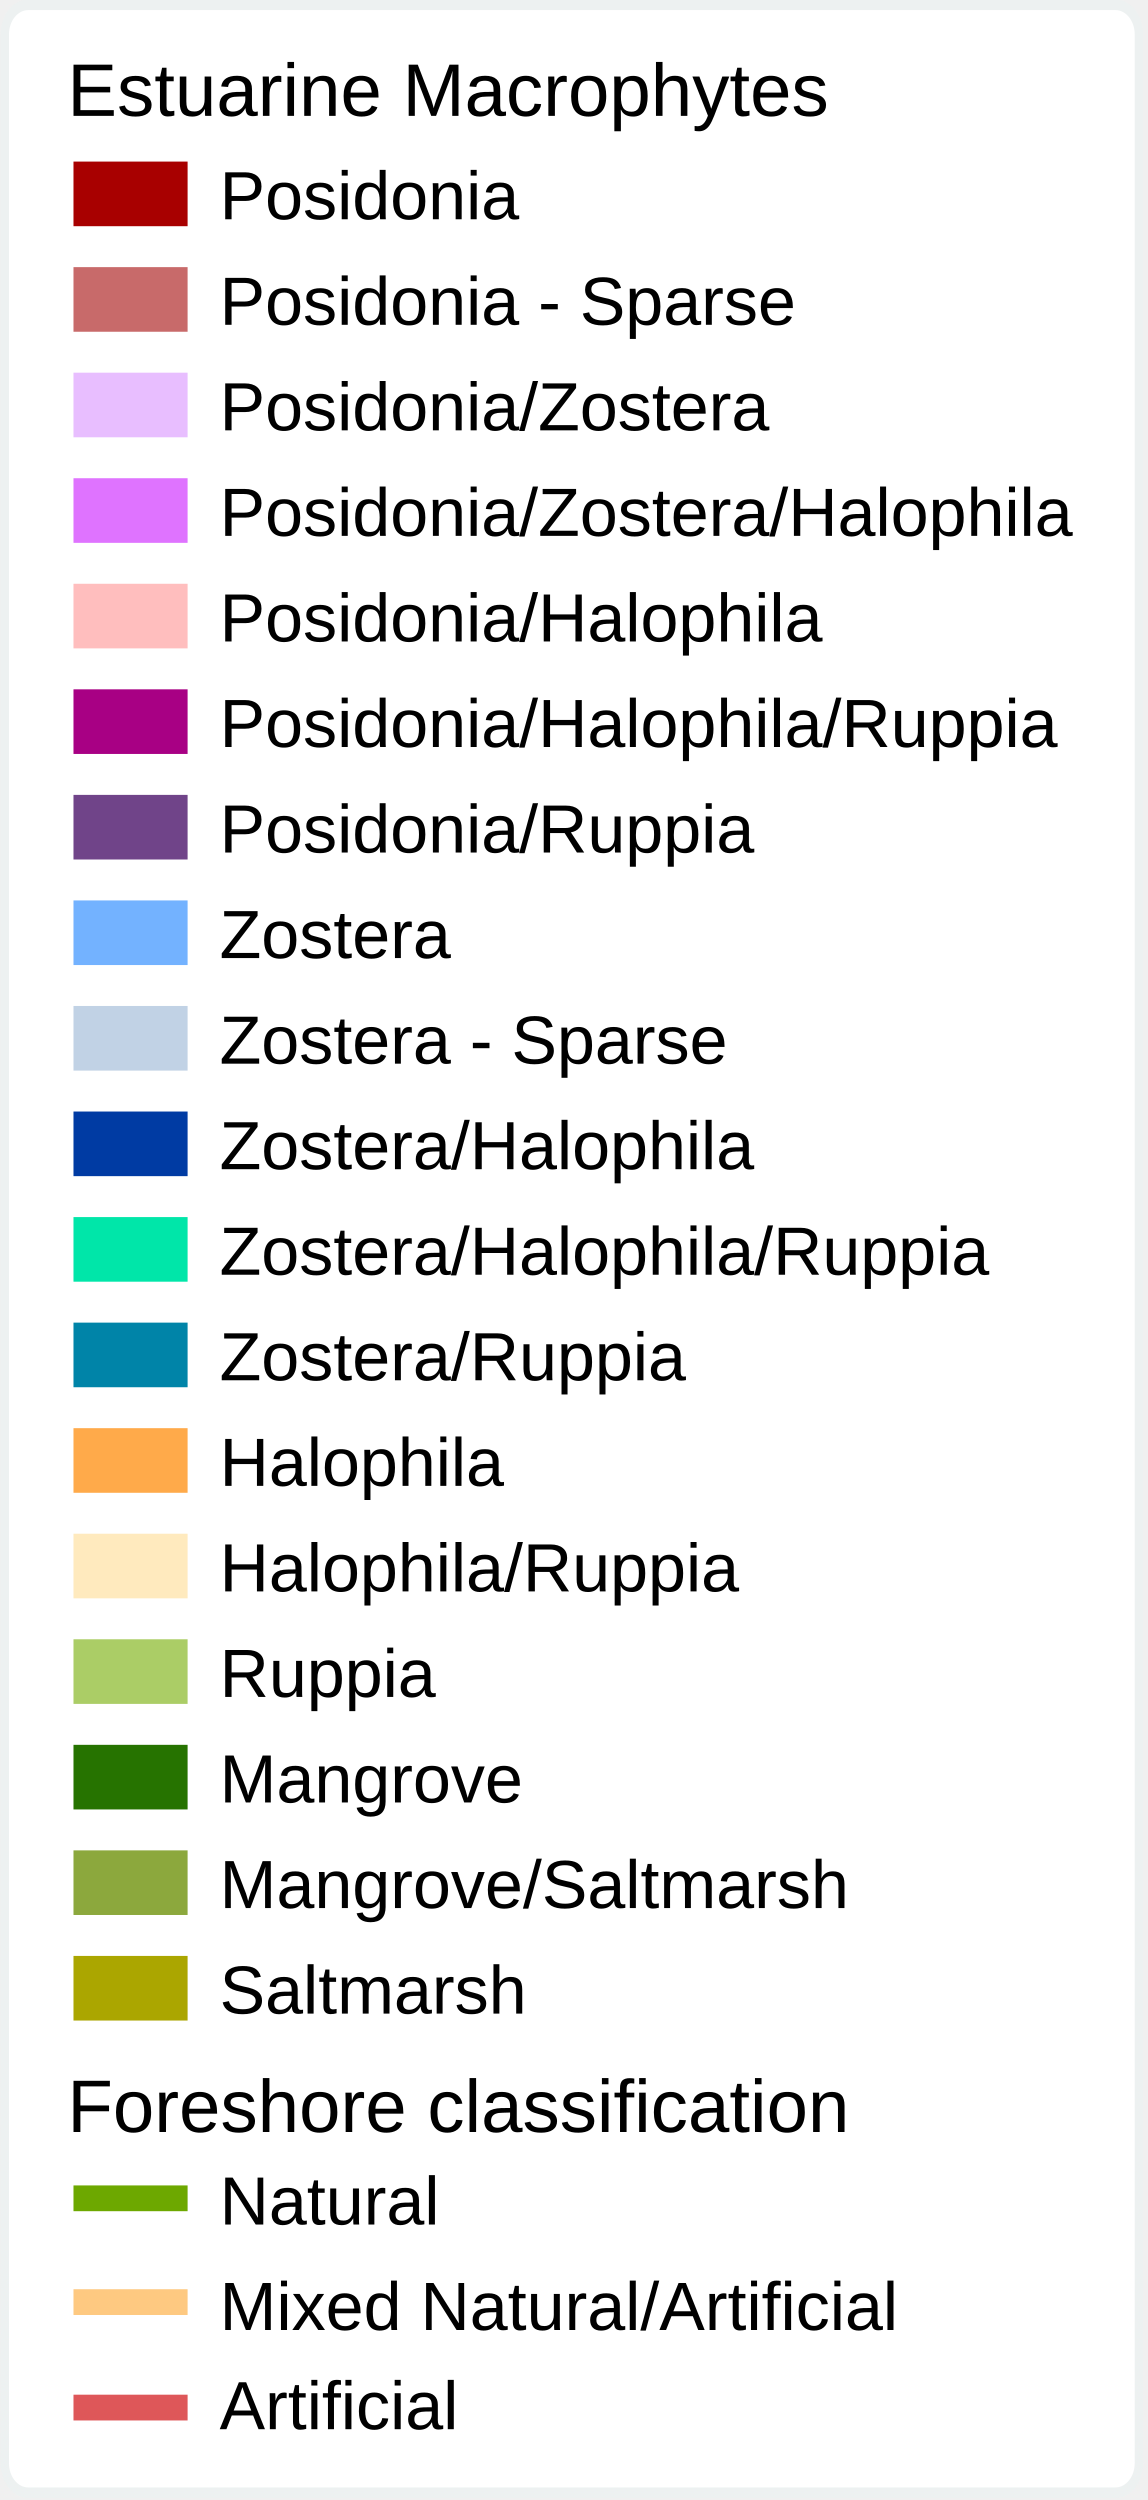
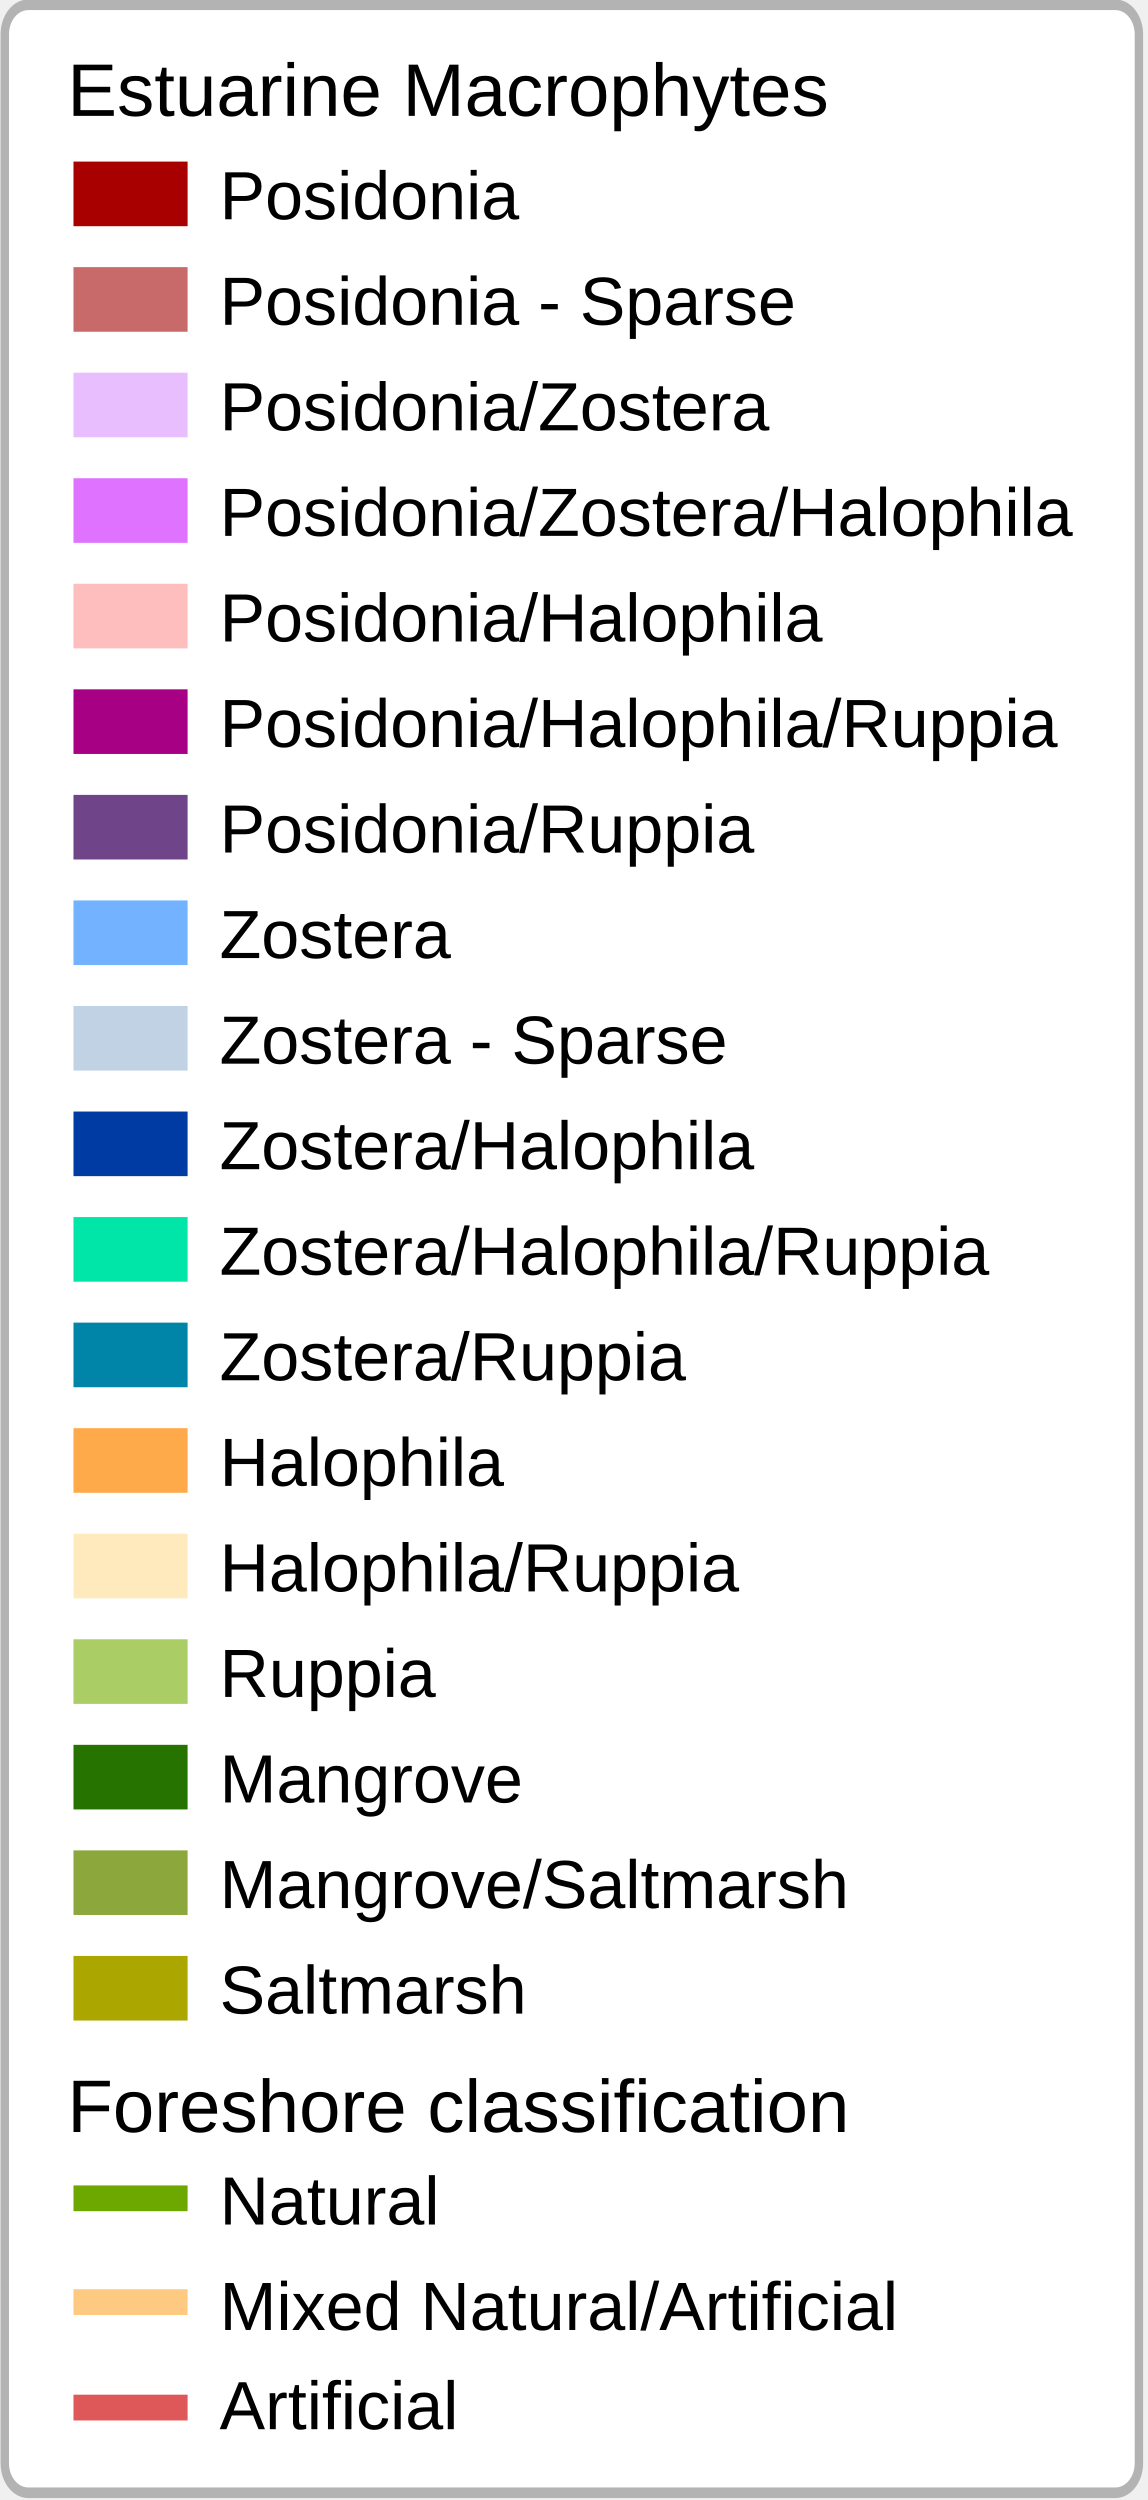
<svg xmlns="http://www.w3.org/2000/svg" width="100%" height="100%" viewBox="0 0 185 403" version="1.1" xml:space="preserve" style="fill-rule:evenodd;clip-rule:evenodd;stroke-linecap:square;stroke-linejoin:bevel;">
  <g transform="matrix(0.923441,0,0,0.923441,11.8449,26.0468)">
    <path d="M0.001,0L19.921,0L19.921,11.28L0.001,11.28L0.001,0" style="fill:rgb(168,0,0);stroke:rgb(168,0,0);stroke-width:0.74px;" />
  </g>
  <g transform="matrix(1.09068,0,0,1.09068,35.4034,35.3424)">
    <text x="0px" y="0px" style="font-family:'ArialMT', 'Arial', sans-serif;font-size:10.08px;">Posidonia</text>
  </g>
  <g transform="matrix(0.923441,0,0,0.923441,11.8449,43.0614)">
    <path d="M0.001,0L19.921,0L19.921,11.28L0.001,11.28L0.001,0" style="fill:rgb(200,106,106);stroke:rgb(200,106,106);stroke-width:0.24px;" />
  </g>
  <g transform="matrix(1.09068,0,0,1.09068,35.4034,52.357)">
    <text x="0px" y="0px" style="font-family:'ArialMT', 'Arial', sans-serif;font-size:10.08px;">Posidonia - Sparse</text>
  </g>
  <g transform="matrix(0.923441,0,0,0.923441,11.8449,60.0759)">
    <path d="M0.001,0L19.921,0L19.921,11.28L0.001,11.28L0.001,0" style="fill:rgb(232,190,255);stroke:rgb(232,190,255);stroke-width:0.74px;" />
  </g>
  <g transform="matrix(1.09068,0,0,1.09068,35.4034,69.3716)">
    <text x="0px" y="0px" style="font-family:'ArialMT', 'Arial', sans-serif;font-size:10.08px;">Posidonia/Zostera</text>
  </g>
  <g transform="matrix(0.923441,0,0,0.923441,11.8449,77.0901)">
    <path d="M0.001,0L19.921,0L19.921,11.28L0.001,11.28L0.001,0" style="fill:rgb(223,115,255);stroke:rgb(223,115,255);stroke-width:0.74px;" />
  </g>
  <g transform="matrix(1.09068,0,0,1.09068,35.4034,86.3862)">
    <text x="0px" y="0px" style="font-family:'ArialMT', 'Arial', sans-serif;font-size:10.08px;">Posidonia/Zostera/Halophila</text>
  </g>
  <g transform="matrix(0.923441,0,0,0.923441,11.8449,94.1042)">
    <path d="M0.001,0L19.921,0L19.921,11.28L0.001,11.28L0.001,0" style="fill:rgb(255,190,190);stroke:rgb(255,190,190);stroke-width:0.74px;" />
  </g>
  <g transform="matrix(1.09068,0,0,1.09068,35.4034,103.401)">
    <text x="0px" y="0px" style="font-family:'ArialMT', 'Arial', sans-serif;font-size:10.08px;">Posidonia/Halophila</text>
  </g>
  <g transform="matrix(0.923441,0,0,0.923441,11.8449,111.12)">
    <path d="M0.001,0L19.921,0L19.921,11.28L0.001,11.28L0.001,0" style="fill:rgb(168,0,132);stroke:rgb(168,0,132);stroke-width:0.74px;" />
  </g>
  <g transform="matrix(1.09068,0,0,1.09068,35.4034,120.416)">
    <text x="0px" y="0px" style="font-family:'ArialMT', 'Arial', sans-serif;font-size:10.08px;">Posidonia/Halophila/Ruppia</text>
  </g>
  <g transform="matrix(0.923441,0,0,0.923441,11.8449,128.135)">
    <path d="M0.001,0L19.921,0L19.921,11.28L0.001,11.28L0.001,0" style="fill:rgb(112,68,137);stroke:rgb(112,68,137);stroke-width:0.74px;" />
  </g>
  <g transform="matrix(1.09068,0,0,1.09068,35.4034,137.43)">
    <text x="0px" y="0px" style="font-family:'ArialMT', 'Arial', sans-serif;font-size:10.08px;">Posidonia/Ruppia</text>
  </g>
  <g transform="matrix(0.923441,0,0,0.923441,11.8449,145.149)">
    <path d="M0.001,0L19.921,0L19.921,11.28L0.001,11.28L0.001,0" style="fill:rgb(115,178,255);stroke:rgb(115,178,255);stroke-width:0.74px;" />
  </g>
  <g transform="matrix(1.09068,0,0,1.09068,35.4034,154.445)">
    <text x="0px" y="0px" style="font-family:'ArialMT', 'Arial', sans-serif;font-size:10.08px;">Zostera</text>
  </g>
  <g transform="matrix(0.923441,0,0,0.923441,11.8449,162.163)">
    <path d="M0.001,0L19.921,0L19.921,11.28L0.001,11.28L0.001,0" style="fill:rgb(193,210,229);stroke:rgb(193,210,229);stroke-width:0.24px;" />
  </g>
  <g transform="matrix(1.09068,0,0,1.09068,35.4034,171.459)">
    <text x="0px" y="0px" style="font-family:'ArialMT', 'Arial', sans-serif;font-size:10.08px;">Zostera Sparse</text>
  </g>
  <g transform="matrix(0.923441,0,0,0.923441,11.8449,179.179)">
    <path d="M0.001,0L19.921,0L19.921,11.28L0.001,11.28L0.001,0" style="fill:rgb(0,59,163);stroke:rgb(0,59,163);stroke-width:0.74px;" />
  </g>
  <g transform="matrix(1.09068,0,0,1.09068,35.4034,188.474)">
    <text x="0px" y="0px" style="font-family:'ArialMT', 'Arial', sans-serif;font-size:10.08px;">Zostera/Halophila</text>
  </g>
  <g transform="matrix(0.923441,0,0,0.923441,11.8449,196.193)">
    <path d="M0.001,0L19.921,0L19.921,11.28L0.001,11.28L0.001,0" style="fill:rgb(0,230,169);stroke:rgb(0,230,169);stroke-width:0.74px;" />
  </g>
  <g transform="matrix(1.09068,0,0,1.09068,35.4034,205.489)">
    <text x="0px" y="0px" style="font-family:'ArialMT', 'Arial', sans-serif;font-size:10.08px;">Zostera/Halophila/Ruppia</text>
  </g>
  <g transform="matrix(0.923441,0,0,0.923441,11.8449,213.207)">
    <path d="M0.001,0L19.921,0L19.921,11.28L0.001,11.28L0.001,0" style="fill:rgb(0,132,168);stroke:rgb(0,132,168);stroke-width:0.74px;" />
  </g>
  <g transform="matrix(1.09068,0,0,1.09068,35.4034,222.503)">
    <text x="0px" y="0px" style="font-family:'ArialMT', 'Arial', sans-serif;font-size:10.08px;">Zostera/Ruppia</text>
  </g>
  <g transform="matrix(0.923441,0,0,0.923441,11.8449,230.221)">
    <path d="M0.001,0L19.921,0L19.921,11.28L0.001,11.28L0.001,0" style="fill:rgb(255,170,74);stroke:rgb(255,170,0);stroke-width:0.74px;" />
  </g>
  <g transform="matrix(1.09068,0,0,1.09068,35.4034,239.518)">
    <text x="0px" y="0px" style="font-family:'ArialMT', 'Arial', sans-serif;font-size:10.08px;">Halophila</text>
  </g>
  <g transform="matrix(0.923441,0,0,0.923441,11.8449,247.237)">
    <path d="M0.001,0L19.921,0L19.921,11.28L0.001,11.28L0.001,0" style="fill:rgb(255,234,190);stroke:rgb(255,234,190);stroke-width:0.74px;" />
  </g>
  <g transform="matrix(1.09068,0,0,1.09068,35.4034,256.532)">
    <text x="0px" y="0px" style="font-family:'ArialMT', 'Arial', sans-serif;font-size:10.08px;">Halophila/Ruppia</text>
  </g>
  <g transform="matrix(0.923441,0,0,0.923441,11.8449,264.251)">
    <path d="M0.001,0L19.921,0L19.921,11.28L0.001,11.28L0.001,0" style="fill:rgb(171,205,102);stroke:rgb(171,205,102);stroke-width:0.74px;" />
  </g>
  <g transform="matrix(1.09068,0,0,1.09068,35.4034,273.547)">
    <text x="0px" y="0px" style="font-family:'ArialMT', 'Arial', sans-serif;font-size:10.08px;">Ruppia</text>
  </g>
  <g transform="matrix(0.923441,0,0,0.923441,11.8449,281.266)">
    <path d="M0.001,0L19.921,0L19.921,11.28L0.001,11.28L0.001,0" style="fill:rgb(38,115,0);" />
  </g>
  <g transform="matrix(1.09068,0,0,1.09068,35.4034,290.562)">
    <text x="0px" y="0px" style="font-family:'ArialMT', 'Arial', sans-serif;font-size:10.08px;">Mangrove</text>
  </g>
  <g transform="matrix(0.923441,0,0,0.923441,11.8449,298.28)">
    <path d="M0.001,0L19.921,0L19.921,11.28L0.001,11.28L0.001,0" style="fill:rgb(140,168,61);stroke:rgb(140,168,61);stroke-width:0.74px;" />
  </g>
  <g transform="matrix(1.09068,0,0,1.09068,35.4034,307.576)">
    <text x="0px" y="0px" style="font-family:'ArialMT', 'Arial', sans-serif;font-size:10.08px;">Mangrove/Saltmarsh</text>
  </g>
  <g transform="matrix(0.923441,0,0,0.923441,11.8449,315.295)">
    <path d="M0.001,0L19.921,0L19.921,11.28L0.001,11.28L0.001,0" style="fill:rgb(171,166,0);stroke:rgb(171,166,0);stroke-width:0.74px;" />
  </g>
  <g transform="matrix(1.09068,0,0,1.09068,35.4034,324.591)">
    <text x="0px" y="0px" style="font-family:'ArialMT', 'Arial', sans-serif;font-size:10.08px;">Saltmarsh</text>
  </g>
  <g transform="matrix(0.997756,0,0,1.25736,0.496423,-0.119666)">
-     <path d="M183.507,4.491C183.507,2.403 181.804,0.709 179.707,0.709L4.076,0.709C1.978,0.709 0.276,2.403 0.276,4.491L0.276,315.899C0.276,317.986 1.978,319.681 4.076,319.681L179.707,319.681C181.804,319.681 183.507,317.986 183.507,315.899L183.507,4.491Z" style="fill:white;stroke:rgb(237,241,241);stroke-width:1.36px;stroke-linecap:round;stroke-linejoin:round;stroke-miterlimit:1.5;" />
+     <path d="M183.507,4.491C183.507,2.403 181.804,0.709 179.707,0.709L4.076,0.709C1.978,0.709 0.276,2.403 0.276,4.491L0.276,315.899C0.276,317.986 1.978,319.681 4.076,319.681L179.707,319.681C181.804,319.681 183.507,317.986 183.507,315.899L183.507,4.491Z" style="fill:white;stroke:rgb(179,179,179);stroke-width:1.36px;stroke-linecap:round;stroke-linejoin:round;stroke-miterlimit:1.5;" />
  </g>
  <g transform="matrix(0.923441,0,0,0.923441,11.8449,26.0468)">
    <path d="M0.001,0L19.921,0L19.921,11.28L0.001,11.28L0.001,0" style="fill:rgb(168,0,0);" />
  </g>
  <g transform="matrix(1.09068,0,0,1.09068,35.4034,35.3424)">
    <text x="0px" y="0px" style="font-family:'ArialMT', 'Arial', sans-serif;font-size:10.08px;">Posidonia</text>
  </g>
  <g transform="matrix(0.923441,0,0,0.923441,11.8449,43.0614)">
    <path d="M0.001,0L19.921,0L19.921,11.28L0.001,11.28L0.001,0" style="fill:rgb(200,106,106);" />
  </g>
  <g transform="matrix(1.09068,0,0,1.09068,35.4034,52.357)">
    <text x="0px" y="0px" style="font-family:'ArialMT', 'Arial', sans-serif;font-size:10.08px;">Posidonia - Sparse</text>
  </g>
  <g transform="matrix(0.923441,0,0,0.923441,11.8449,60.0759)">
    <path d="M0.001,0L19.921,0L19.921,11.28L0.001,11.28L0.001,0" style="fill:rgb(232,190,255);" />
  </g>
  <g transform="matrix(1.09068,0,0,1.09068,35.4034,69.3716)">
    <text x="0px" y="0px" style="font-family:'ArialMT', 'Arial', sans-serif;font-size:10.08px;">Posidonia/Zostera</text>
  </g>
  <g transform="matrix(0.923441,0,0,0.923441,11.8449,77.0901)">
    <path d="M0.001,0L19.921,0L19.921,11.28L0.001,11.28L0.001,0" style="fill:rgb(223,115,255);" />
  </g>
  <g transform="matrix(1.09068,0,0,1.09068,35.4034,86.3862)">
    <text x="0px" y="0px" style="font-family:'ArialMT', 'Arial', sans-serif;font-size:10.08px;">Posidonia/Zostera/Halophila</text>
  </g>
  <g transform="matrix(0.923441,0,0,0.923441,11.8449,94.1042)">
    <path d="M0.001,0L19.921,0L19.921,11.28L0.001,11.28L0.001,0" style="fill:rgb(255,190,190);" />
  </g>
  <g transform="matrix(1.09068,0,0,1.09068,35.4034,103.401)">
    <text x="0px" y="0px" style="font-family:'ArialMT', 'Arial', sans-serif;font-size:10.08px;">Posidonia/Halophila</text>
  </g>
  <g transform="matrix(0.923441,0,0,0.923441,11.8449,111.12)">
    <path d="M0.001,0L19.921,0L19.921,11.28L0.001,11.28L0.001,0" style="fill:rgb(168,0,132);" />
  </g>
  <g transform="matrix(1.09068,0,0,1.09068,35.4034,120.416)">
    <text x="0px" y="0px" style="font-family:'ArialMT', 'Arial', sans-serif;font-size:10.08px;">Posidonia/Halophila/Ruppia</text>
  </g>
  <g transform="matrix(0.923441,0,0,0.923441,11.8449,128.135)">
    <path d="M0.001,0L19.921,0L19.921,11.28L0.001,11.28L0.001,0" style="fill:rgb(112,68,137);" />
  </g>
  <g transform="matrix(1.09068,0,0,1.09068,35.4034,137.43)">
    <text x="0px" y="0px" style="font-family:'ArialMT', 'Arial', sans-serif;font-size:10.08px;">Posidonia/Ruppia</text>
  </g>
  <g transform="matrix(0.923441,0,0,0.923441,11.8449,145.149)">
    <path d="M0.001,0L19.921,0L19.921,11.28L0.001,11.28L0.001,0" style="fill:rgb(115,178,255);" />
  </g>
  <g transform="matrix(1.09068,0,0,1.09068,35.4034,154.445)">
    <text x="0px" y="0px" style="font-family:'ArialMT', 'Arial', sans-serif;font-size:10.08px;">Zostera</text>
  </g>
  <g transform="matrix(0.923441,0,0,0.923441,11.8449,162.163)">
    <path d="M0.001,0L19.921,0L19.921,11.28L0.001,11.28L0.001,0" style="fill:rgb(193,210,229);" />
  </g>
  <g transform="matrix(1.09068,0,0,1.09068,35.4034,171.459)">
    <text x="0px" y="0px" style="font-family:'ArialMT', 'Arial', sans-serif;font-size:10.08px;">Zostera - Sparse</text>
  </g>
  <g transform="matrix(0.923441,0,0,0.923441,11.8449,179.179)">
    <path d="M0.001,0L19.921,0L19.921,11.28L0.001,11.28L0.001,0" style="fill:rgb(0,59,163);" />
  </g>
  <g transform="matrix(1.09068,0,0,1.09068,35.4034,188.474)">
    <text x="0px" y="0px" style="font-family:'ArialMT', 'Arial', sans-serif;font-size:10.08px;">Zostera/Halophila</text>
  </g>
  <g transform="matrix(0.923441,0,0,0.923441,11.8449,196.193)">
    <path d="M0.001,0L19.921,0L19.921,11.28L0.001,11.28L0.001,0" style="fill:rgb(0,230,169);" />
  </g>
  <g transform="matrix(1.09068,0,0,1.09068,35.4034,205.489)">
    <text x="0px" y="0px" style="font-family:'ArialMT', 'Arial', sans-serif;font-size:10.08px;">Zostera/Halophila/Ruppia</text>
  </g>
  <g transform="matrix(0.923441,0,0,0.923441,11.8449,213.207)">
    <path d="M0.001,0L19.921,0L19.921,11.28L0.001,11.28L0.001,0" style="fill:rgb(0,132,168);" />
  </g>
  <g transform="matrix(1.09068,0,0,1.09068,35.4034,222.503)">
    <text x="0px" y="0px" style="font-family:'ArialMT', 'Arial', sans-serif;font-size:10.08px;">Zostera/Ruppia</text>
  </g>
  <g transform="matrix(0.923441,0,0,0.923441,11.8449,230.221)">
    <path d="M0.001,0L19.921,0L19.921,11.28L0.001,11.28L0.001,0" style="fill:rgb(255,170,74);" />
  </g>
  <g transform="matrix(1.09068,0,0,1.09068,35.4034,239.518)">
    <text x="0px" y="0px" style="font-family:'ArialMT', 'Arial', sans-serif;font-size:10.08px;">Halophila</text>
  </g>
  <g transform="matrix(0.923441,0,0,0.923441,11.8449,247.237)">
    <path d="M0.001,0L19.921,0L19.921,11.28L0.001,11.28L0.001,0" style="fill:rgb(255,234,190);" />
  </g>
  <g transform="matrix(1.09068,0,0,1.09068,35.4034,256.532)">
    <text x="0px" y="0px" style="font-family:'ArialMT', 'Arial', sans-serif;font-size:10.08px;">Halophila/Ruppia</text>
  </g>
  <g transform="matrix(0.923441,0,0,0.923441,11.8449,264.251)">
    <path d="M0.001,0L19.921,0L19.921,11.28L0.001,11.28L0.001,0" style="fill:rgb(171,205,102);" />
  </g>
  <g transform="matrix(1.09068,0,0,1.09068,35.4034,273.547)">
    <text x="0px" y="0px" style="font-family:'ArialMT', 'Arial', sans-serif;font-size:10.08px;">Ruppia</text>
  </g>
  <g transform="matrix(0.923441,0,0,0.923441,11.8449,281.266)">
    <path d="M0.001,0L19.921,0L19.921,11.28L0.001,11.28L0.001,0" style="fill:rgb(38,115,0);" />
  </g>
  <g transform="matrix(1.09068,0,0,1.09068,35.4034,290.562)">
    <text x="0px" y="0px" style="font-family:'ArialMT', 'Arial', sans-serif;font-size:10.08px;">Mangrove</text>
  </g>
  <g transform="matrix(0.923441,0,0,0.923441,11.8449,298.28)">
    <path d="M0.001,0L19.921,0L19.921,11.28L0.001,11.28L0.001,0" style="fill:rgb(140,168,61);" />
  </g>
  <g transform="matrix(1.09068,0,0,1.09068,35.4034,307.576)">
    <text x="0px" y="0px" style="font-family:'ArialMT', 'Arial', sans-serif;font-size:10.08px;">Mangrove/Saltmarsh</text>
  </g>
  <g transform="matrix(0.923441,0,0,0.923441,11.8449,315.295)">
    <path d="M0.001,0L19.921,0L19.921,11.28L0.001,11.28L0.001,0" style="fill:rgb(171,166,0);" />
  </g>
  <g transform="matrix(0.923441,0,0,0.368356,11.8449,352.29)">
    <path d="M0.001,0L19.921,0L19.921,11.28L0.001,11.28L0.001,0" style="fill:rgb(109,168,0);" />
  </g>
  <g transform="matrix(0.923441,0,0,0.368356,11.8449,369.023)">
    <path d="M0.001,0L19.921,0L19.921,11.28L0.001,11.28L0.001,0" style="fill:rgb(254,201,129);" />
  </g>
  <g transform="matrix(0.923441,0,0,0.368356,11.8449,386.023)">
    <path d="M0.001,0L19.921,0L19.921,11.28L0.001,11.28L0.001,0" style="fill:rgb(222,87,89);" />
  </g>
  <g transform="matrix(1.09068,0,0,1.09068,35.4034,324.591)">
    <text x="0px" y="0px" style="font-family:'ArialMT', 'Arial', sans-serif;font-size:10.08px;">Saltmarsh</text>
  </g>
  <g transform="matrix(1.09068,0,0,1.09068,35.4034,358.591)">
    <text x="0px" y="0px" style="font-family:'ArialMT', 'Arial', sans-serif;font-size:10.08px;">Natural</text>
  </g>
  <g transform="matrix(1.09068,0,0,1.09068,35.4034,375.591)">
    <text x="0px" y="0px" style="font-family:'ArialMT', 'Arial', sans-serif;font-size:10.08px;">Mixed Natural/Artiﬁcial</text>
  </g>
  <g transform="matrix(1.09068,0,0,1.09068,10.8615,343.674)">
    <text x="0px" y="0px" style="font-family:'ArialMT', 'Arial', sans-serif;font-size:11.002px;">Foreshore classiﬁcation</text>
  </g>
  <g transform="matrix(1.09068,0,0,1.09068,10.8615,18.6738)">
    <text x="0px" y="0px" style="font-family:'ArialMT', 'Arial', sans-serif;font-size:11.002px;">Estuarine Macrophytes</text>
  </g>
  <g transform="matrix(1.09068,0,0,1.09068,35.4034,391.591)">
    <text x="0px" y="0px" style="font-family:'ArialMT', 'Arial', sans-serif;font-size:10.08px;">Artiﬁcial</text>
  </g>
</svg>
